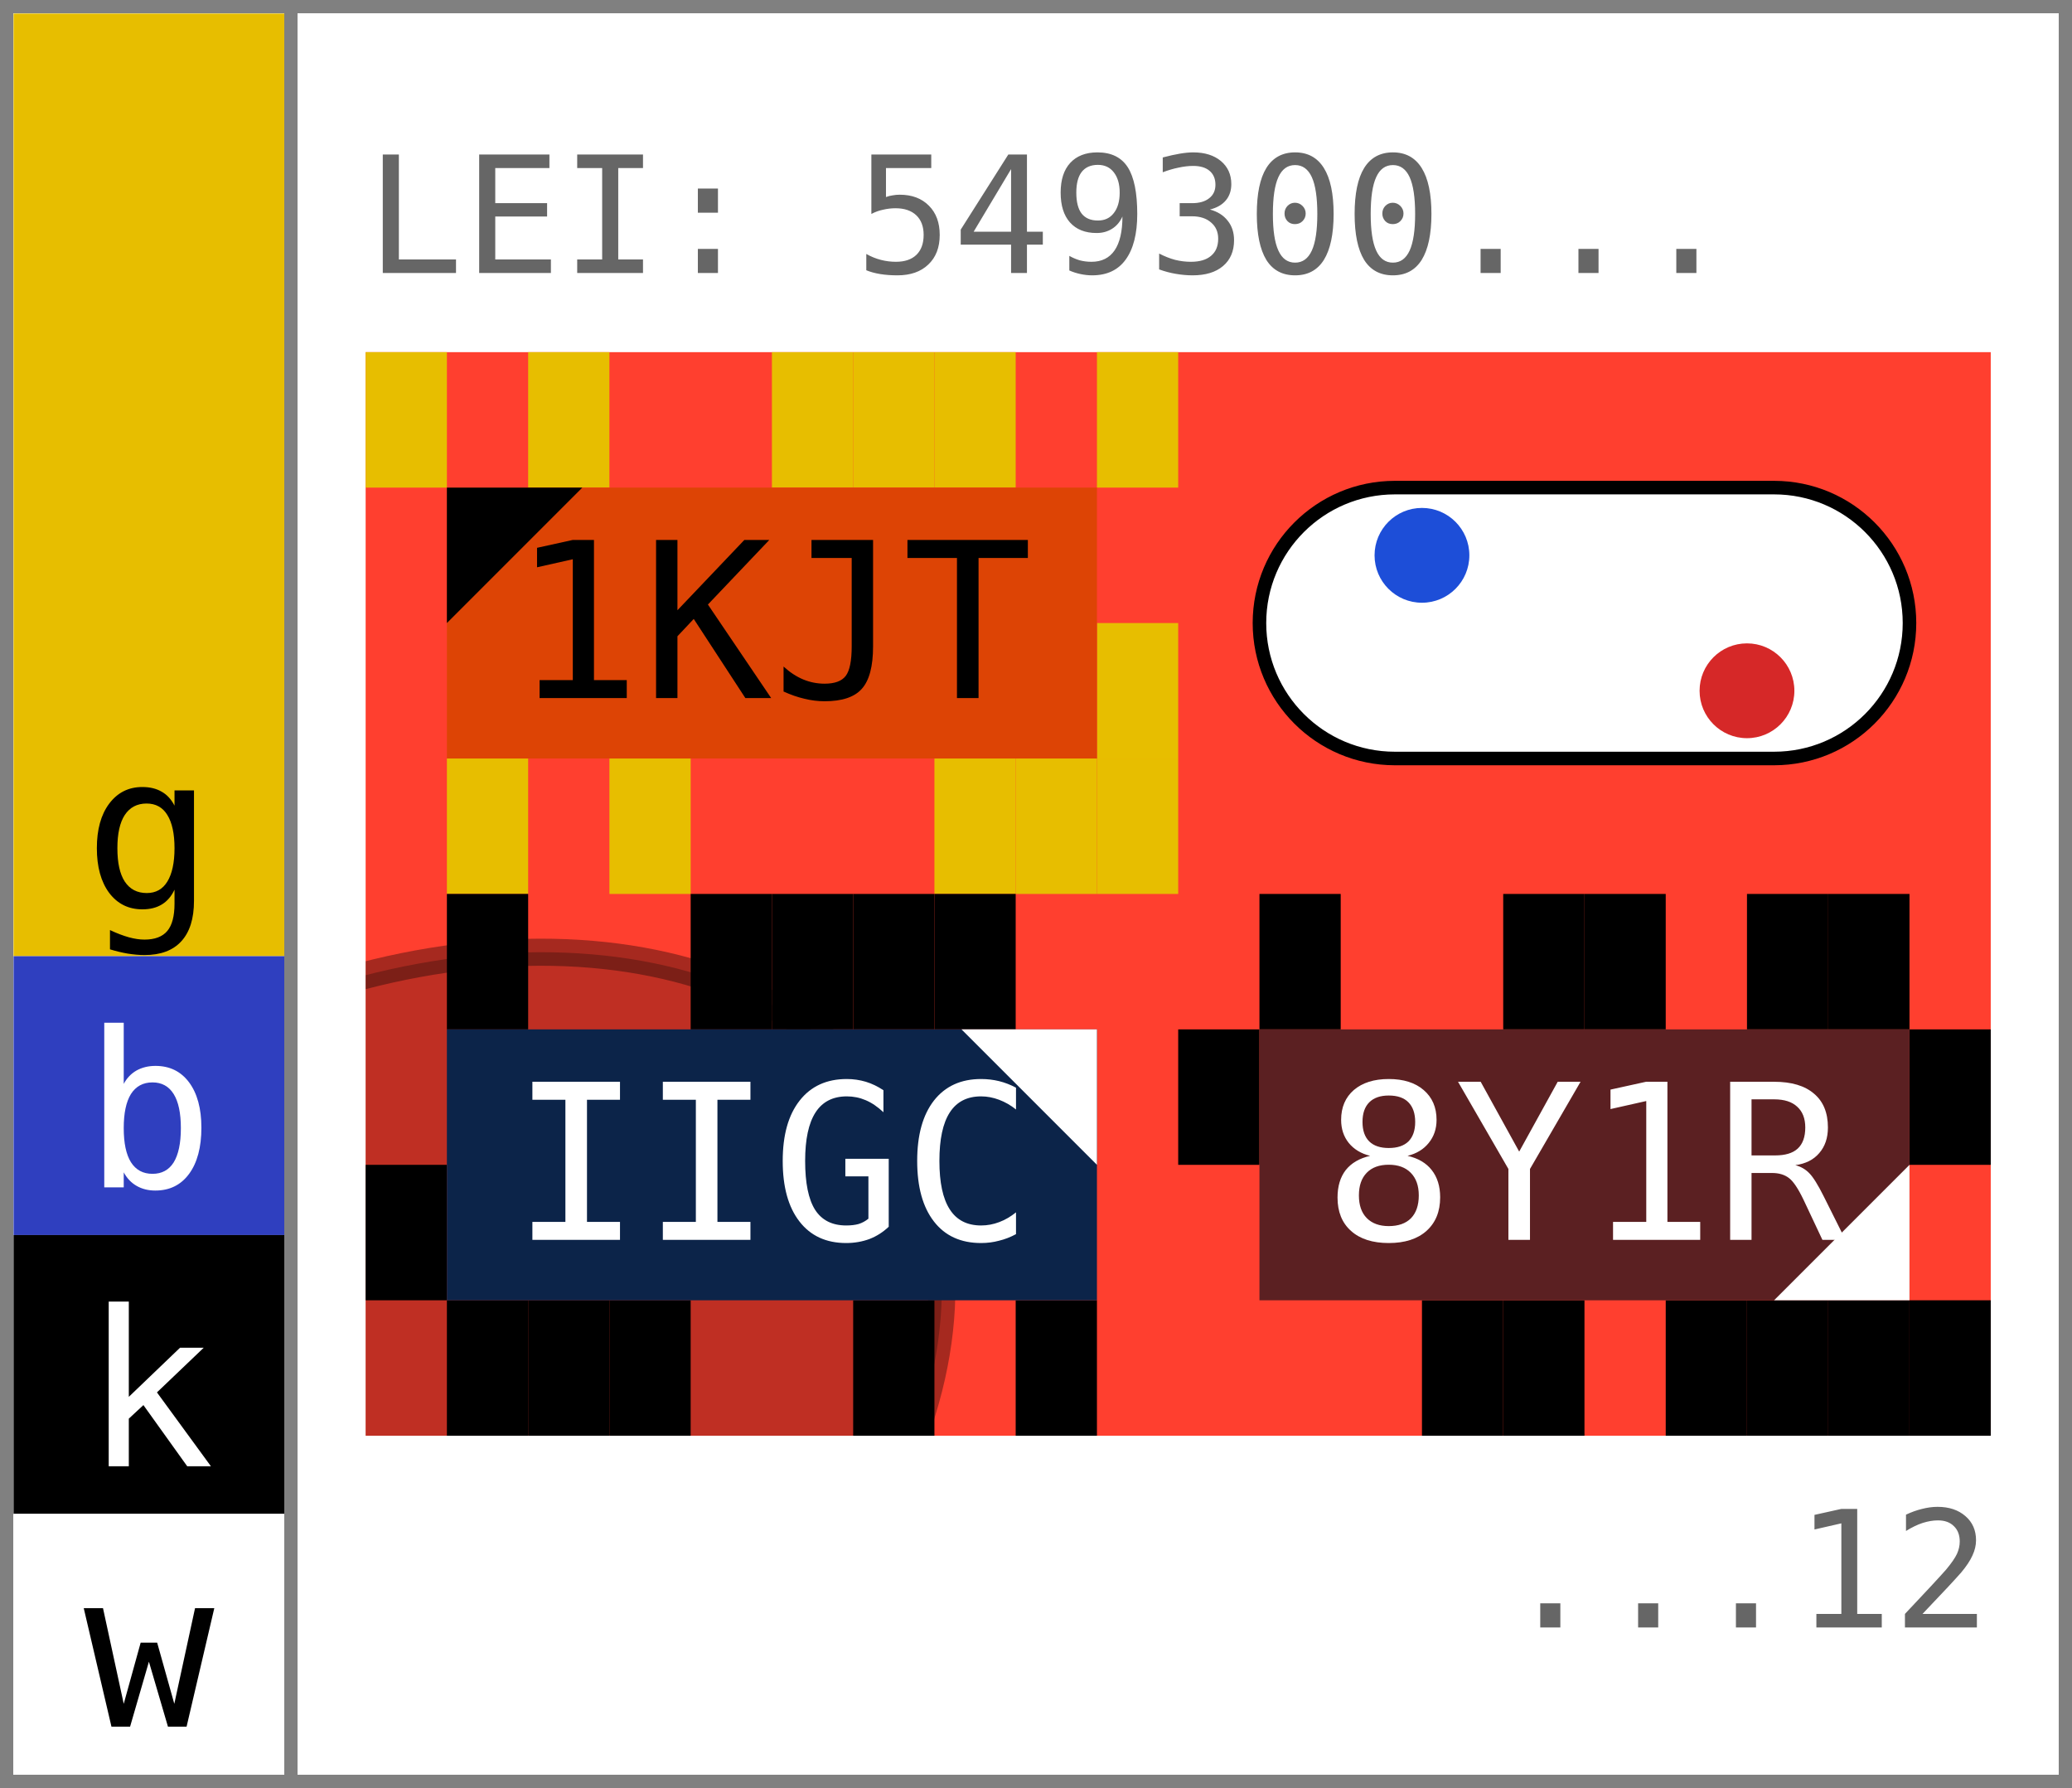
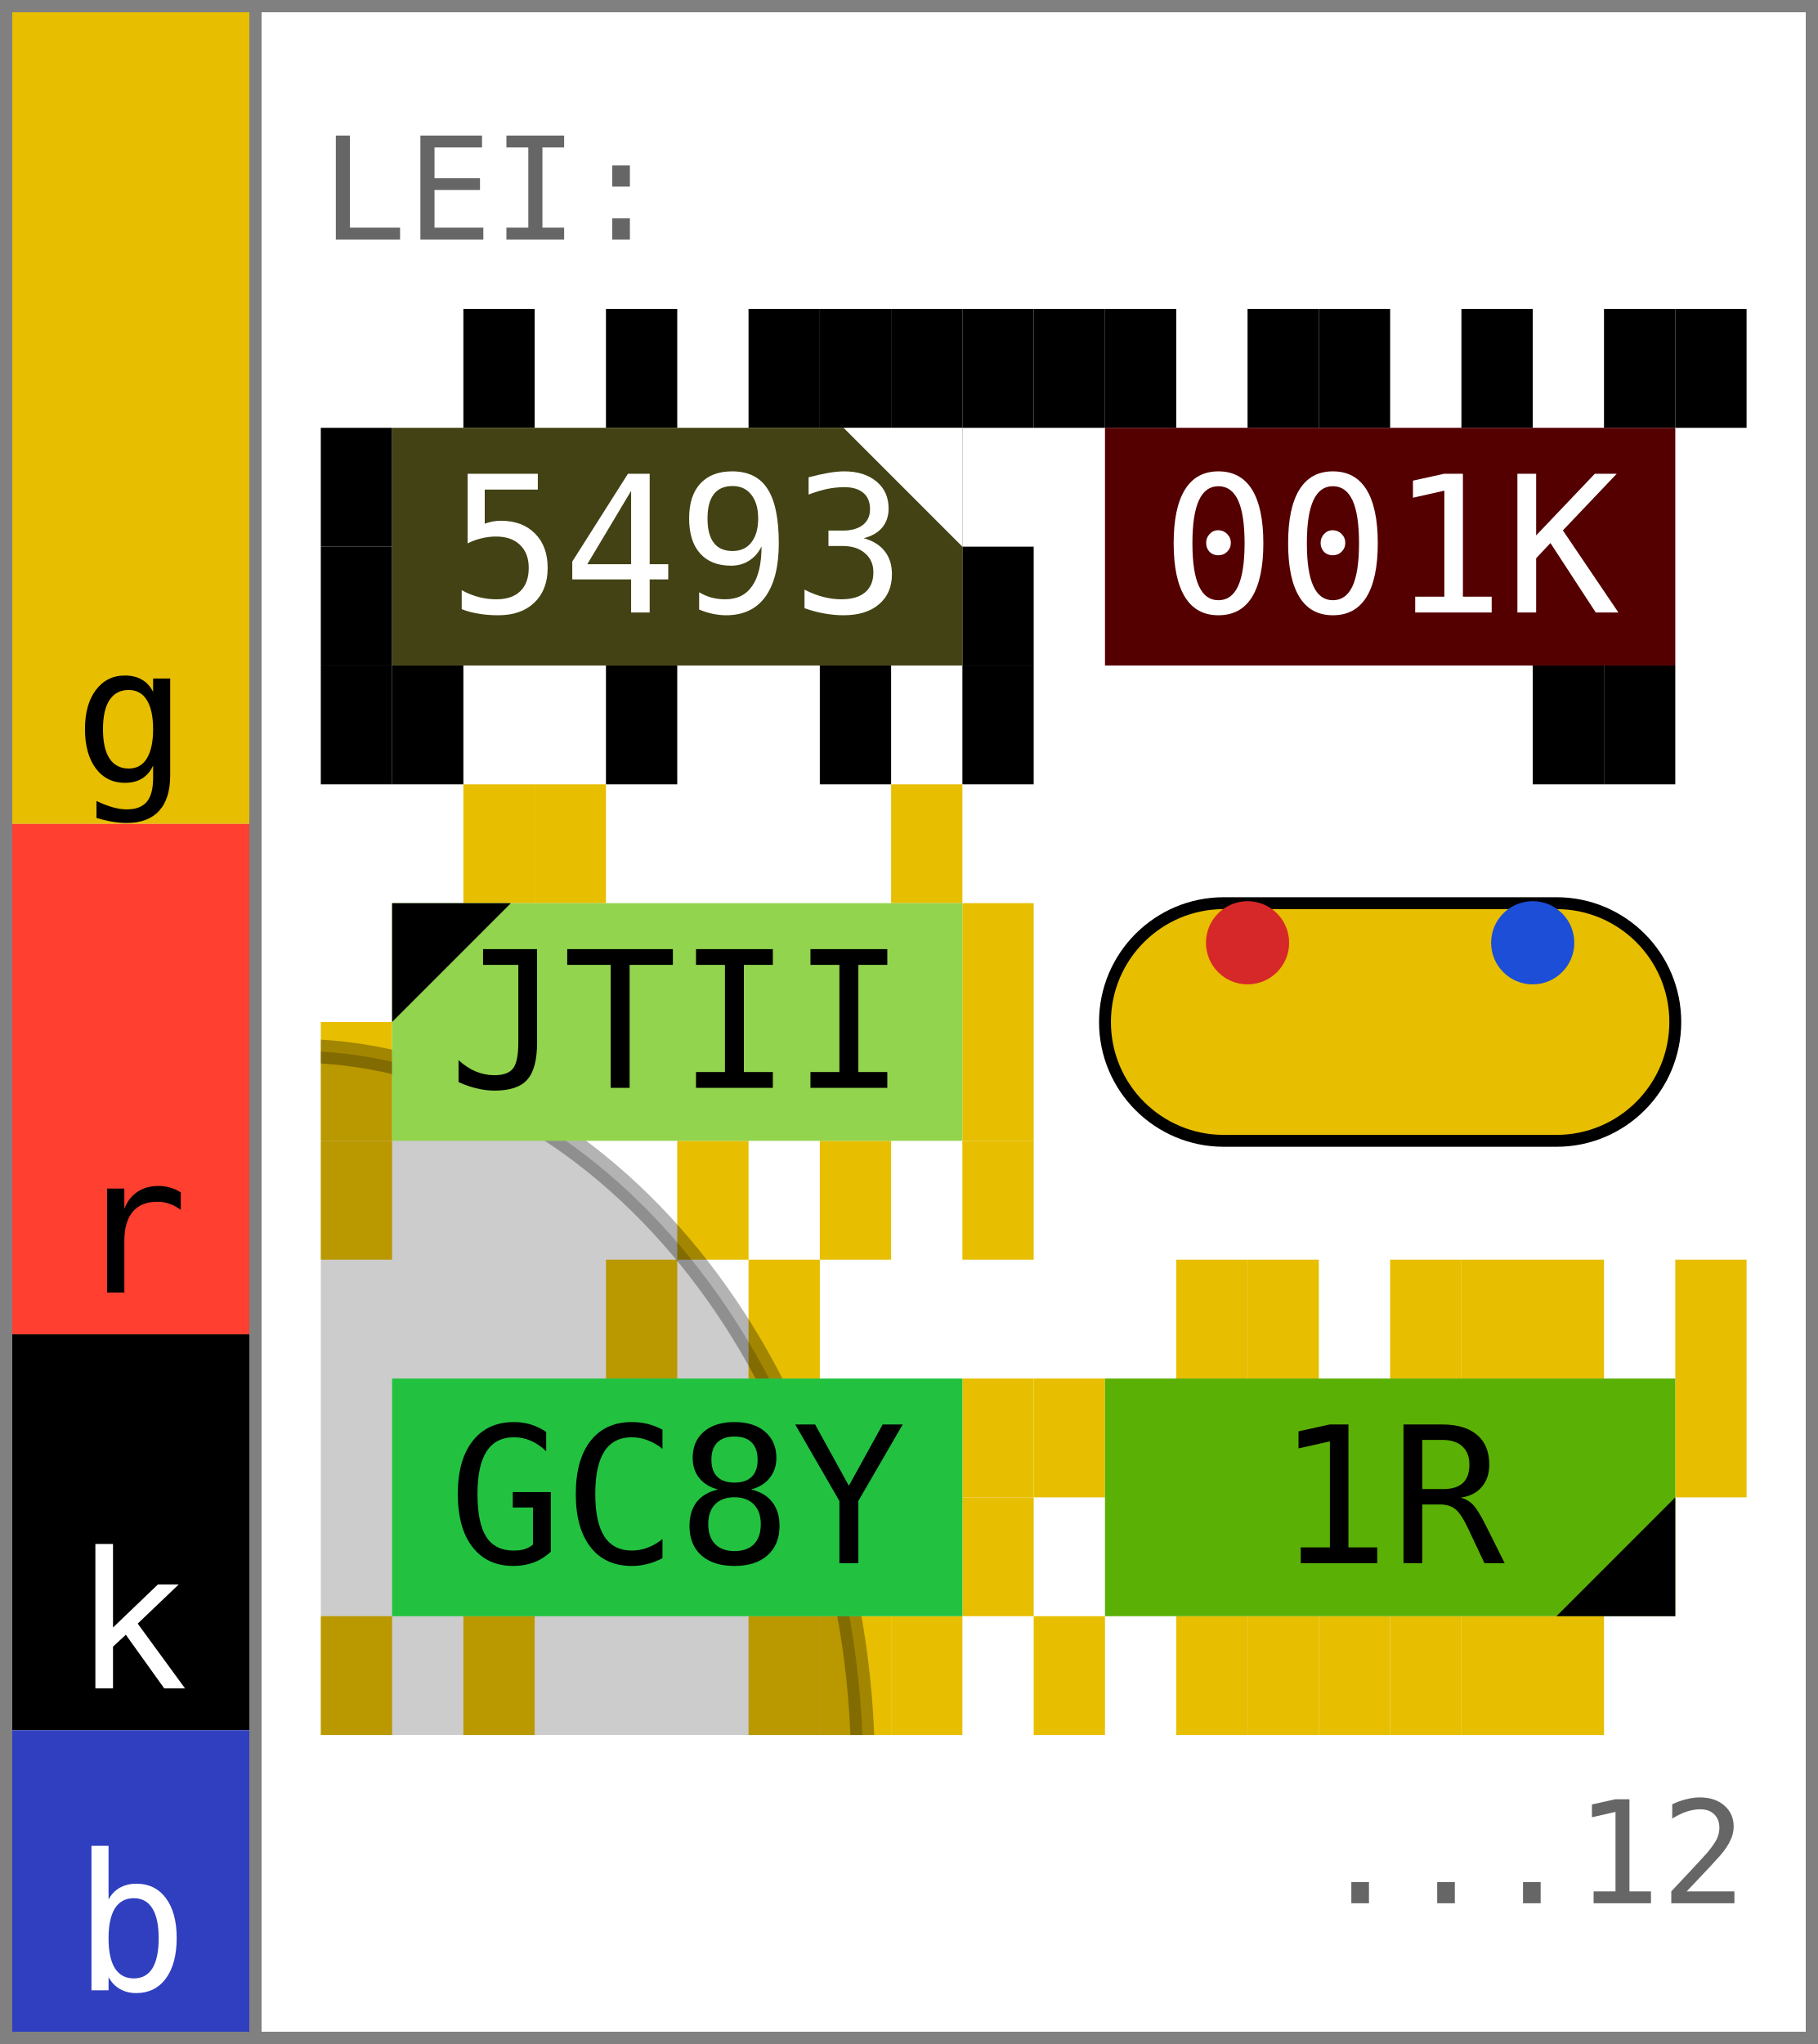
- <svg xmlns="http://www.w3.org/2000/svg" width="153.0" height="132.0" viewBox="0 0 153.0 132.0" data-entviz-version="v7" data-entviz-lib="0.7.0" data-input-bytes="20" data-cols="2" data-rows="2">
+ <svg xmlns="http://www.w3.org/2000/svg" width="153.0" height="172.0" viewBox="0 0 153.0 172.0" data-entviz-version="v7" data-entviz-lib="0.7.0" data-input-bytes="20" data-cols="2" data-rows="3">
  <defs>
-     <clipPath id="grid-clip-147ae55ca0f286f5-2x2">
-       <rect x="27.0" y="26.0" width="120.0" height="80.0" />
+     <clipPath id="grid-clip-f25bd400635b615d-2x3">
+       <rect x="27.0" y="26.0" width="120.0" height="120.0" />
    </clipPath>
  </defs>
-   <rect x="0" y="0" width="153.0" height="132.0" fill="#ffffff" />
+   <rect x="0" y="0" width="153.0" height="172.0" fill="#ffffff" />
  <g data-channel="grid">
-     <rect x="27.0" y="26.0" width="120.0" height="80.0" fill="#ff3f2f" />
+     <rect x="27.0" y="26.0" width="120.0" height="120.0" fill="#ffffff" />
    <g>
-       <rect x="27.0" y="26.0" width="6.0" height="10.0" fill="#e7be00" />
-       <rect x="39.0" y="26.0" width="6.0" height="10.0" fill="#e7be00" />
-       <rect x="57.0" y="26.0" width="6.0" height="10.0" fill="#e7be00" />
-       <rect x="63.0" y="26.0" width="6.0" height="10.0" fill="#e7be00" />
-       <rect x="69.0" y="26.0" width="6.0" height="10.0" fill="#e7be00" />
-       <rect x="81.0" y="26.0" width="6.0" height="10.0" fill="#e7be00" />
-       <rect x="81.0" y="46.0" width="6.0" height="10.0" fill="#e7be00" />
-       <rect x="81.0" y="56.0" width="6.0" height="10.0" fill="#e7be00" />
-       <rect x="75.0" y="56.0" width="6.0" height="10.0" fill="#e7be00" />
-       <rect x="69.0" y="56.0" width="6.0" height="10.0" fill="#e7be00" />
-       <rect x="45.0" y="56.0" width="6.0" height="10.0" fill="#e7be00" />
-       <rect x="33.0" y="56.0" width="6.0" height="10.0" fill="#e7be00" />
-       <rect x="33.0" y="66.0" width="6.0" height="10.0" fill="#000000" />
-       <rect x="51.0" y="66.0" width="6.0" height="10.0" fill="#000000" />
-       <rect x="57.0" y="66.0" width="6.0" height="10.0" fill="#000000" />
-       <rect x="63.0" y="66.0" width="6.0" height="10.0" fill="#000000" />
-       <rect x="69.0" y="66.0" width="6.0" height="10.0" fill="#000000" />
-       <rect x="75.0" y="96.0" width="6.0" height="10.0" fill="#000000" />
-       <rect x="63.0" y="96.0" width="6.0" height="10.0" fill="#000000" />
-       <rect x="45.0" y="96.0" width="6.0" height="10.0" fill="#000000" />
-       <rect x="39.0" y="96.0" width="6.0" height="10.0" fill="#000000" />
-       <rect x="33.0" y="96.0" width="6.0" height="10.0" fill="#000000" />
-       <rect x="27.0" y="86.0" width="6.0" height="10.0" fill="#000000" />
-       <rect x="93.0" y="66.0" width="6.0" height="10.0" fill="#000000" />
-       <rect x="111.0" y="66.0" width="6.0" height="10.0" fill="#000000" />
-       <rect x="117.0" y="66.0" width="6.0" height="10.0" fill="#000000" />
-       <rect x="129.0" y="66.0" width="6.0" height="10.0" fill="#000000" />
-       <rect x="135.0" y="66.0" width="6.0" height="10.0" fill="#000000" />
-       <rect x="141.0" y="76.0" width="6.0" height="10.0" fill="#000000" />
-       <rect x="141.0" y="96.0" width="6.0" height="10.0" fill="#000000" />
-       <rect x="135.0" y="96.0" width="6.0" height="10.0" fill="#000000" />
-       <rect x="129.0" y="96.0" width="6.0" height="10.0" fill="#000000" />
-       <rect x="123.0" y="96.0" width="6.0" height="10.0" fill="#000000" />
-       <rect x="111.0" y="96.0" width="6.0" height="10.0" fill="#000000" />
-       <rect x="105.0" y="96.0" width="6.0" height="10.0" fill="#000000" />
-       <rect x="87.0" y="76.0" width="6.0" height="10.0" fill="#000000" />
+       <rect x="39.0" y="26.0" width="6.0" height="10.0" fill="#000000" />
+       <rect x="51.0" y="26.0" width="6.0" height="10.0" fill="#000000" />
+       <rect x="63.0" y="26.0" width="6.0" height="10.0" fill="#000000" />
+       <rect x="69.0" y="26.0" width="6.0" height="10.0" fill="#000000" />
+       <rect x="75.0" y="26.0" width="6.0" height="10.0" fill="#000000" />
+       <rect x="81.0" y="26.0" width="6.0" height="10.0" fill="#000000" />
+       <rect x="81.0" y="46.0" width="6.0" height="10.0" fill="#000000" />
+       <rect x="81.0" y="56.0" width="6.0" height="10.0" fill="#000000" />
+       <rect x="69.0" y="56.0" width="6.0" height="10.0" fill="#000000" />
+       <rect x="51.0" y="56.0" width="6.0" height="10.0" fill="#000000" />
+       <rect x="33.0" y="56.0" width="6.0" height="10.0" fill="#000000" />
+       <rect x="27.0" y="56.0" width="6.0" height="10.0" fill="#000000" />
+       <rect x="27.0" y="46.0" width="6.0" height="10.0" fill="#000000" />
+       <rect x="27.0" y="36.0" width="6.0" height="10.0" fill="#000000" />
+       <rect x="87.0" y="26.0" width="6.0" height="10.0" fill="#000000" />
+       <rect x="93.0" y="26.0" width="6.0" height="10.0" fill="#000000" />
+       <rect x="105.0" y="26.0" width="6.0" height="10.0" fill="#000000" />
+       <rect x="111.0" y="26.0" width="6.0" height="10.0" fill="#000000" />
+       <rect x="123.0" y="26.0" width="6.0" height="10.0" fill="#000000" />
+       <rect x="135.0" y="26.0" width="6.0" height="10.0" fill="#000000" />
+       <rect x="141.0" y="26.0" width="6.0" height="10.0" fill="#000000" />
+       <rect x="135.0" y="56.0" width="6.0" height="10.0" fill="#000000" />
+       <rect x="129.0" y="56.0" width="6.0" height="10.0" fill="#000000" />
+       <rect x="39.0" y="66.0" width="6.0" height="10.0" fill="#e7be00" />
+       <rect x="45.0" y="66.0" width="6.0" height="10.0" fill="#e7be00" />
+       <rect x="75.0" y="66.0" width="6.0" height="10.0" fill="#e7be00" />
+       <rect x="81.0" y="76.0" width="6.0" height="10.0" fill="#e7be00" />
+       <rect x="81.0" y="86.0" width="6.0" height="10.0" fill="#e7be00" />
+       <rect x="81.0" y="96.0" width="6.0" height="10.0" fill="#e7be00" />
+       <rect x="69.0" y="96.0" width="6.0" height="10.0" fill="#e7be00" />
+       <rect x="57.0" y="96.0" width="6.0" height="10.0" fill="#e7be00" />
+       <rect x="27.0" y="96.0" width="6.0" height="10.0" fill="#e7be00" />
+       <rect x="27.0" y="86.0" width="6.0" height="10.0" fill="#e7be00" />
+       <rect x="51.0" y="106.0" width="6.0" height="10.0" fill="#e7be00" />
+       <rect x="63.0" y="106.0" width="6.0" height="10.0" fill="#e7be00" />
+       <rect x="81.0" y="116.0" width="6.0" height="10.0" fill="#e7be00" />
+       <rect x="81.0" y="126.0" width="6.0" height="10.0" fill="#e7be00" />
+       <rect x="75.0" y="136.0" width="6.0" height="10.0" fill="#e7be00" />
+       <rect x="69.0" y="136.0" width="6.0" height="10.0" fill="#e7be00" />
+       <rect x="63.0" y="136.0" width="6.0" height="10.0" fill="#e7be00" />
+       <rect x="39.0" y="136.0" width="6.0" height="10.0" fill="#e7be00" />
+       <rect x="27.0" y="136.0" width="6.0" height="10.0" fill="#e7be00" />
+       <rect x="99.0" y="106.0" width="6.0" height="10.0" fill="#e7be00" />
+       <rect x="105.0" y="106.0" width="6.0" height="10.0" fill="#e7be00" />
+       <rect x="117.0" y="106.0" width="6.0" height="10.0" fill="#e7be00" />
+       <rect x="123.0" y="106.0" width="6.0" height="10.0" fill="#e7be00" />
+       <rect x="129.0" y="106.0" width="6.0" height="10.0" fill="#e7be00" />
+       <rect x="141.0" y="106.0" width="6.0" height="10.0" fill="#e7be00" />
+       <rect x="141.0" y="116.0" width="6.0" height="10.0" fill="#e7be00" />
+       <rect x="129.0" y="136.0" width="6.0" height="10.0" fill="#e7be00" />
+       <rect x="123.0" y="136.0" width="6.0" height="10.0" fill="#e7be00" />
+       <rect x="117.0" y="136.0" width="6.0" height="10.0" fill="#e7be00" />
+       <rect x="111.0" y="136.0" width="6.0" height="10.0" fill="#e7be00" />
+       <rect x="105.0" y="136.0" width="6.0" height="10.0" fill="#e7be00" />
+       <rect x="99.0" y="136.0" width="6.0" height="10.0" fill="#e7be00" />
+       <rect x="87.0" y="136.0" width="6.0" height="10.0" fill="#e7be00" />
+       <rect x="87.0" y="116.0" width="6.0" height="10.0" fill="#e7be00" />
    </g>
-     <g clip-path="url(#grid-clip-147ae55ca0f286f5-2x2)" data-channel="ellipse" data-ellipse-anchor-x="27.0" data-ellipse-anchor-y="106.0" data-ellipse-rx="31.728851224083105" data-ellipse-ry="45.57416812186482" data-ellipse-rotation-deg="60.0">
-       <ellipse cx="27.0" cy="106.0" rx="31.729" ry="45.574" transform="rotate(60.0 27.0 106.0)" fill="#000000" stroke="#000000" fill-opacity="0.25" stroke-opacity="0.35" stroke-width="2.0" />
+     <g clip-path="url(#grid-clip-f25bd400635b615d-2x3)" data-channel="ellipse" data-ellipse-anchor-x="27.0" data-ellipse-anchor-y="146.0" data-ellipse-rx="57.69991334482228" data-ellipse-ry="45.48110816591874" data-ellipse-rotation-deg="84.0">
+       <ellipse cx="27.0" cy="146.0" rx="57.7" ry="45.481" transform="rotate(84.0 27.0 146.0)" fill="#000000" stroke="#000000" fill-opacity="0.2" stroke-opacity="0.3" stroke-width="2.0" />
    </g>
    <g>
-       <g data-channel="cell" data-cell-index="0" data-cell-row="0" data-cell-col="0" data-cell-quartile="1">
-         <rect x="33.0" y="36.0" width="48.0" height="20.0" fill="#dd4405" />
-         <text x="57.0" y="46.0" fill="#000000" style="font-family: &quot;JetBrains Mono&quot;, &quot;Menlo&quot;, &quot;Consolas&quot;, &quot;DejaVu Sans Mono&quot;, &quot;Liberation Mono&quot;, &quot;Roboto Mono&quot;, &quot;Noto Sans Mono&quot;, monospace; font-size: 16.0px;" text-anchor="middle" dominant-baseline="central">1KJT</text>
-         <polygon points="33.0,36.0 43.0,36.0 33.0,46.0" fill="#000000" />
+       <g data-channel="cell" data-cell-index="0" data-cell-row="0" data-cell-col="0" data-cell-quartile="2">
+         <rect x="33.0" y="36.0" width="48.0" height="20.0" fill="#434214" />
+         <text x="57.0" y="46.0" fill="#ffffff" style="font-family: &quot;JetBrains Mono&quot;, &quot;Menlo&quot;, &quot;Consolas&quot;, &quot;DejaVu Sans Mono&quot;, &quot;Liberation Mono&quot;, &quot;Roboto Mono&quot;, &quot;Noto Sans Mono&quot;, monospace; font-size: 16.0px;" text-anchor="middle" dominant-baseline="central">5493</text>
+         <polygon points="81.0,36.0 71.0,36.0 81.0,46.0" fill="#ffffff" />
      </g>
-       <g data-channel="cell" data-cell-index="1" data-cell-row="0" data-cell-col="1" data-cell-blank="true" data-cell-blank-map="true">
-         <rect x="93.0" y="36.0" width="48.0" height="20.0" rx="10.0" ry="10.0" fill="#ffffff" stroke="#000000" stroke-width="1" />
-         <circle cx="129.0" cy="51.0" r="3.5" fill="#d62828" data-blank-map-max="true" />
-         <circle cx="105.0" cy="41.0" r="3.5" fill="#1d4ed8" data-blank-map-min="true" />
+       <g data-channel="cell" data-cell-index="1" data-cell-row="0" data-cell-col="1">
+         <rect x="93.0" y="36.0" width="48.0" height="20.0" fill="#540000" />
+         <text x="117.0" y="46.0" fill="#ffffff" style="font-family: &quot;JetBrains Mono&quot;, &quot;Menlo&quot;, &quot;Consolas&quot;, &quot;DejaVu Sans Mono&quot;, &quot;Liberation Mono&quot;, &quot;Roboto Mono&quot;, &quot;Noto Sans Mono&quot;, monospace; font-size: 16.0px;" text-anchor="middle" dominant-baseline="central">001K</text>
      </g>
-       <g data-channel="cell" data-cell-index="2" data-cell-row="1" data-cell-col="0" data-cell-quartile="2">
-         <rect x="33.0" y="76.0" width="48.0" height="20.0" fill="#0c2449" />
-         <text x="57.0" y="86.0" fill="#ffffff" style="font-family: &quot;JetBrains Mono&quot;, &quot;Menlo&quot;, &quot;Consolas&quot;, &quot;DejaVu Sans Mono&quot;, &quot;Liberation Mono&quot;, &quot;Roboto Mono&quot;, &quot;Noto Sans Mono&quot;, monospace; font-size: 16.0px;" text-anchor="middle" dominant-baseline="central">IIGC</text>
-         <polygon points="81.0,76.0 71.0,76.0 81.0,86.0" fill="#ffffff" />
+       <g data-channel="cell" data-cell-index="2" data-cell-row="1" data-cell-col="0" data-cell-quartile="1">
+         <rect x="33.0" y="76.0" width="48.0" height="20.0" fill="#92d44d" />
+         <text x="57.0" y="86.0" fill="#000000" style="font-family: &quot;JetBrains Mono&quot;, &quot;Menlo&quot;, &quot;Consolas&quot;, &quot;DejaVu Sans Mono&quot;, &quot;Liberation Mono&quot;, &quot;Roboto Mono&quot;, &quot;Noto Sans Mono&quot;, monospace; font-size: 16.0px;" text-anchor="middle" dominant-baseline="central">JTII</text>
+         <polygon points="33.0,76.0 43.0,76.0 33.0,86.0" fill="#000000" />
      </g>
-       <g data-channel="cell" data-cell-index="3" data-cell-row="1" data-cell-col="1" data-cell-quartile="3">
-         <rect x="93.0" y="76.0" width="48.0" height="20.0" fill="#5b2022" />
-         <text x="117.0" y="86.0" fill="#ffffff" style="font-family: &quot;JetBrains Mono&quot;, &quot;Menlo&quot;, &quot;Consolas&quot;, &quot;DejaVu Sans Mono&quot;, &quot;Liberation Mono&quot;, &quot;Roboto Mono&quot;, &quot;Noto Sans Mono&quot;, monospace; font-size: 16.0px;" text-anchor="middle" dominant-baseline="central">8Y1R</text>
-         <polygon points="141.0,96.0 141.0,86.0 131.0,96.0" fill="#ffffff" />
+       <g data-channel="cell" data-cell-index="3" data-cell-row="1" data-cell-col="1" data-cell-blank="true" data-cell-blank-map="true">
+         <rect x="93.0" y="76.0" width="48.0" height="20.0" rx="10.0" ry="10.0" fill="#e7be00" stroke="#000000" stroke-width="1" />
+         <circle cx="105.0" cy="79.333" r="3.5" fill="#d62828" data-blank-map-max="true" />
+         <circle cx="129.0" cy="79.333" r="3.5" fill="#1d4ed8" data-blank-map-min="true" />
+       </g>
+       <g data-channel="cell" data-cell-index="4" data-cell-row="2" data-cell-col="0">
+         <rect x="33.0" y="116.0" width="48.0" height="20.0" fill="#22c240" />
+         <text x="57.0" y="126.0" fill="#000000" style="font-family: &quot;JetBrains Mono&quot;, &quot;Menlo&quot;, &quot;Consolas&quot;, &quot;DejaVu Sans Mono&quot;, &quot;Liberation Mono&quot;, &quot;Roboto Mono&quot;, &quot;Noto Sans Mono&quot;, monospace; font-size: 16.0px;" text-anchor="middle" dominant-baseline="central">GC8Y</text>
+       </g>
+       <g data-channel="cell" data-cell-index="5" data-cell-row="2" data-cell-col="1" data-cell-quartile="3">
+         <rect x="93.0" y="116.0" width="48.0" height="20.0" fill="#5bb005" />
+         <text x="117.0" y="126.0" fill="#000000" style="font-family: &quot;JetBrains Mono&quot;, &quot;Menlo&quot;, &quot;Consolas&quot;, &quot;DejaVu Sans Mono&quot;, &quot;Liberation Mono&quot;, &quot;Roboto Mono&quot;, &quot;Noto Sans Mono&quot;, monospace; font-size: 16.0px;" text-anchor="middle" dominant-baseline="central">1R</text>
+         <polygon points="141.0,136.0 141.0,126.0 131.0,136.0" fill="#000000" />
      </g>
    </g>
  </g>
  <g data-channel="color-bar">
    <g data-color-bar-rank="0" data-color-bar-band="G">
-       <rect x="1" y="1" width="20.0" height="69.595" fill="#e7be00" />
-       <text x="11.0" y="67.075" fill="#000000" style="font-family: &quot;JetBrains Mono&quot;, &quot;Menlo&quot;, &quot;Consolas&quot;, &quot;DejaVu Sans Mono&quot;, &quot;Liberation Mono&quot;, &quot;Roboto Mono&quot;, &quot;Noto Sans Mono&quot;, monospace; font-size: 16.0px;" text-anchor="middle" data-color-bar-letter="true">g</text>
+       <rect x="1" y="1" width="20.0" height="68.332" fill="#e7be00" />
+       <text x="11.0" y="65.812" fill="#000000" style="font-family: &quot;JetBrains Mono&quot;, &quot;Menlo&quot;, &quot;Consolas&quot;, &quot;DejaVu Sans Mono&quot;, &quot;Liberation Mono&quot;, &quot;Roboto Mono&quot;, &quot;Noto Sans Mono&quot;, monospace; font-size: 16.0px;" text-anchor="middle" data-color-bar-letter="true">g</text>
    </g>
-     <g data-color-bar-rank="1" data-color-bar-band="B">
-       <rect x="1" y="70.595" width="20.0" height="20.589" fill="#2f3fbf" />
-       <text x="11.0" y="87.664" fill="#ffffff" style="font-family: &quot;JetBrains Mono&quot;, &quot;Menlo&quot;, &quot;Consolas&quot;, &quot;DejaVu Sans Mono&quot;, &quot;Liberation Mono&quot;, &quot;Roboto Mono&quot;, &quot;Noto Sans Mono&quot;, monospace; font-size: 16.0px;" text-anchor="middle" data-color-bar-letter="true">b</text>
+     <g data-color-bar-rank="1" data-color-bar-band="R">
+       <rect x="1" y="69.332" width="20.0" height="42.952" fill="#ff3f2f" />
+       <text x="11.0" y="108.764" fill="#000000" style="font-family: &quot;JetBrains Mono&quot;, &quot;Menlo&quot;, &quot;Consolas&quot;, &quot;DejaVu Sans Mono&quot;, &quot;Liberation Mono&quot;, &quot;Roboto Mono&quot;, &quot;Noto Sans Mono&quot;, monospace; font-size: 16.0px;" text-anchor="middle" data-color-bar-letter="true">r</text>
    </g>
    <g data-color-bar-rank="2" data-color-bar-band="K">
-       <rect x="1" y="91.184" width="20.0" height="20.589" fill="#000000" />
-       <text x="11.0" y="108.252" fill="#ffffff" style="font-family: &quot;JetBrains Mono&quot;, &quot;Menlo&quot;, &quot;Consolas&quot;, &quot;DejaVu Sans Mono&quot;, &quot;Liberation Mono&quot;, &quot;Roboto Mono&quot;, &quot;Noto Sans Mono&quot;, monospace; font-size: 16.0px;" text-anchor="middle" data-color-bar-letter="true">k</text>
+       <rect x="1" y="112.284" width="20.0" height="33.316" fill="#000000" />
+       <text x="11.0" y="142.08" fill="#ffffff" style="font-family: &quot;JetBrains Mono&quot;, &quot;Menlo&quot;, &quot;Consolas&quot;, &quot;DejaVu Sans Mono&quot;, &quot;Liberation Mono&quot;, &quot;Roboto Mono&quot;, &quot;Noto Sans Mono&quot;, monospace; font-size: 16.0px;" text-anchor="middle" data-color-bar-letter="true">k</text>
    </g>
-     <g data-color-bar-rank="3" data-color-bar-band="W">
-       <rect x="1" y="111.772" width="20.0" height="19.228" fill="#ffffff" />
-       <text x="11.0" y="127.48" fill="#000000" style="font-family: &quot;JetBrains Mono&quot;, &quot;Menlo&quot;, &quot;Consolas&quot;, &quot;DejaVu Sans Mono&quot;, &quot;Liberation Mono&quot;, &quot;Roboto Mono&quot;, &quot;Noto Sans Mono&quot;, monospace; font-size: 16.0px;" text-anchor="middle" data-color-bar-letter="true">w</text>
+     <g data-color-bar-rank="3" data-color-bar-band="B">
+       <rect x="1" y="145.6" width="20.0" height="25.4" fill="#2f3fbf" />
+       <text x="11.0" y="167.48" fill="#ffffff" style="font-family: &quot;JetBrains Mono&quot;, &quot;Menlo&quot;, &quot;Consolas&quot;, &quot;DejaVu Sans Mono&quot;, &quot;Liberation Mono&quot;, &quot;Roboto Mono&quot;, &quot;Noto Sans Mono&quot;, monospace; font-size: 16.0px;" text-anchor="middle" data-color-bar-letter="true">b</text>
    </g>
  </g>
  <g data-channel="label-top">
-     <text x="27.0" y="16.0" fill="#666666" style="font-family: &quot;JetBrains Mono&quot;, &quot;Menlo&quot;, &quot;Consolas&quot;, &quot;DejaVu Sans Mono&quot;, &quot;Liberation Mono&quot;, &quot;Roboto Mono&quot;, &quot;Noto Sans Mono&quot;, monospace; font-size: 12.0px;" dominant-baseline="central">LEI: 549300...</text>
+     <text x="27.0" y="16.0" fill="#666666" style="font-family: &quot;JetBrains Mono&quot;, &quot;Menlo&quot;, &quot;Consolas&quot;, &quot;DejaVu Sans Mono&quot;, &quot;Liberation Mono&quot;, &quot;Roboto Mono&quot;, &quot;Noto Sans Mono&quot;, monospace; font-size: 12.0px;" dominant-baseline="central">LEI:</text>
  </g>
  <g data-channel="label-bottom">
-     <text x="147.0" y="116.0" fill="#666666" style="font-family: &quot;JetBrains Mono&quot;, &quot;Menlo&quot;, &quot;Consolas&quot;, &quot;DejaVu Sans Mono&quot;, &quot;Liberation Mono&quot;, &quot;Roboto Mono&quot;, &quot;Noto Sans Mono&quot;, monospace; font-size: 12.0px;" text-anchor="end" dominant-baseline="central">...12</text>
+     <text x="147.0" y="156.0" fill="#666666" style="font-family: &quot;JetBrains Mono&quot;, &quot;Menlo&quot;, &quot;Consolas&quot;, &quot;DejaVu Sans Mono&quot;, &quot;Liberation Mono&quot;, &quot;Roboto Mono&quot;, &quot;Noto Sans Mono&quot;, monospace; font-size: 12.0px;" text-anchor="end" dominant-baseline="central">...12</text>
  </g>
  <line x1="0" y1="0.5" x2="153.0" y2="0.5" stroke="#808080" stroke-width="1" shape-rendering="crispEdges" />
-   <line x1="152.5" y1="0" x2="152.5" y2="132.0" stroke="#808080" stroke-width="1" shape-rendering="crispEdges" />
-   <line x1="0" y1="131.5" x2="153.0" y2="131.5" stroke="#808080" stroke-width="1" shape-rendering="crispEdges" />
-   <line x1="0.5" y1="0" x2="0.5" y2="132.0" stroke="#808080" stroke-width="1" shape-rendering="crispEdges" />
-   <line x1="21.5" y1="0" x2="21.5" y2="132.0" stroke="#808080" stroke-width="1" shape-rendering="crispEdges" />
+   <line x1="152.5" y1="0" x2="152.5" y2="172.0" stroke="#808080" stroke-width="1" shape-rendering="crispEdges" />
+   <line x1="0" y1="171.5" x2="153.0" y2="171.5" stroke="#808080" stroke-width="1" shape-rendering="crispEdges" />
+   <line x1="0.5" y1="0" x2="0.5" y2="172.0" stroke="#808080" stroke-width="1" shape-rendering="crispEdges" />
+   <line x1="21.5" y1="0" x2="21.5" y2="172.0" stroke="#808080" stroke-width="1" shape-rendering="crispEdges" />
</svg>
